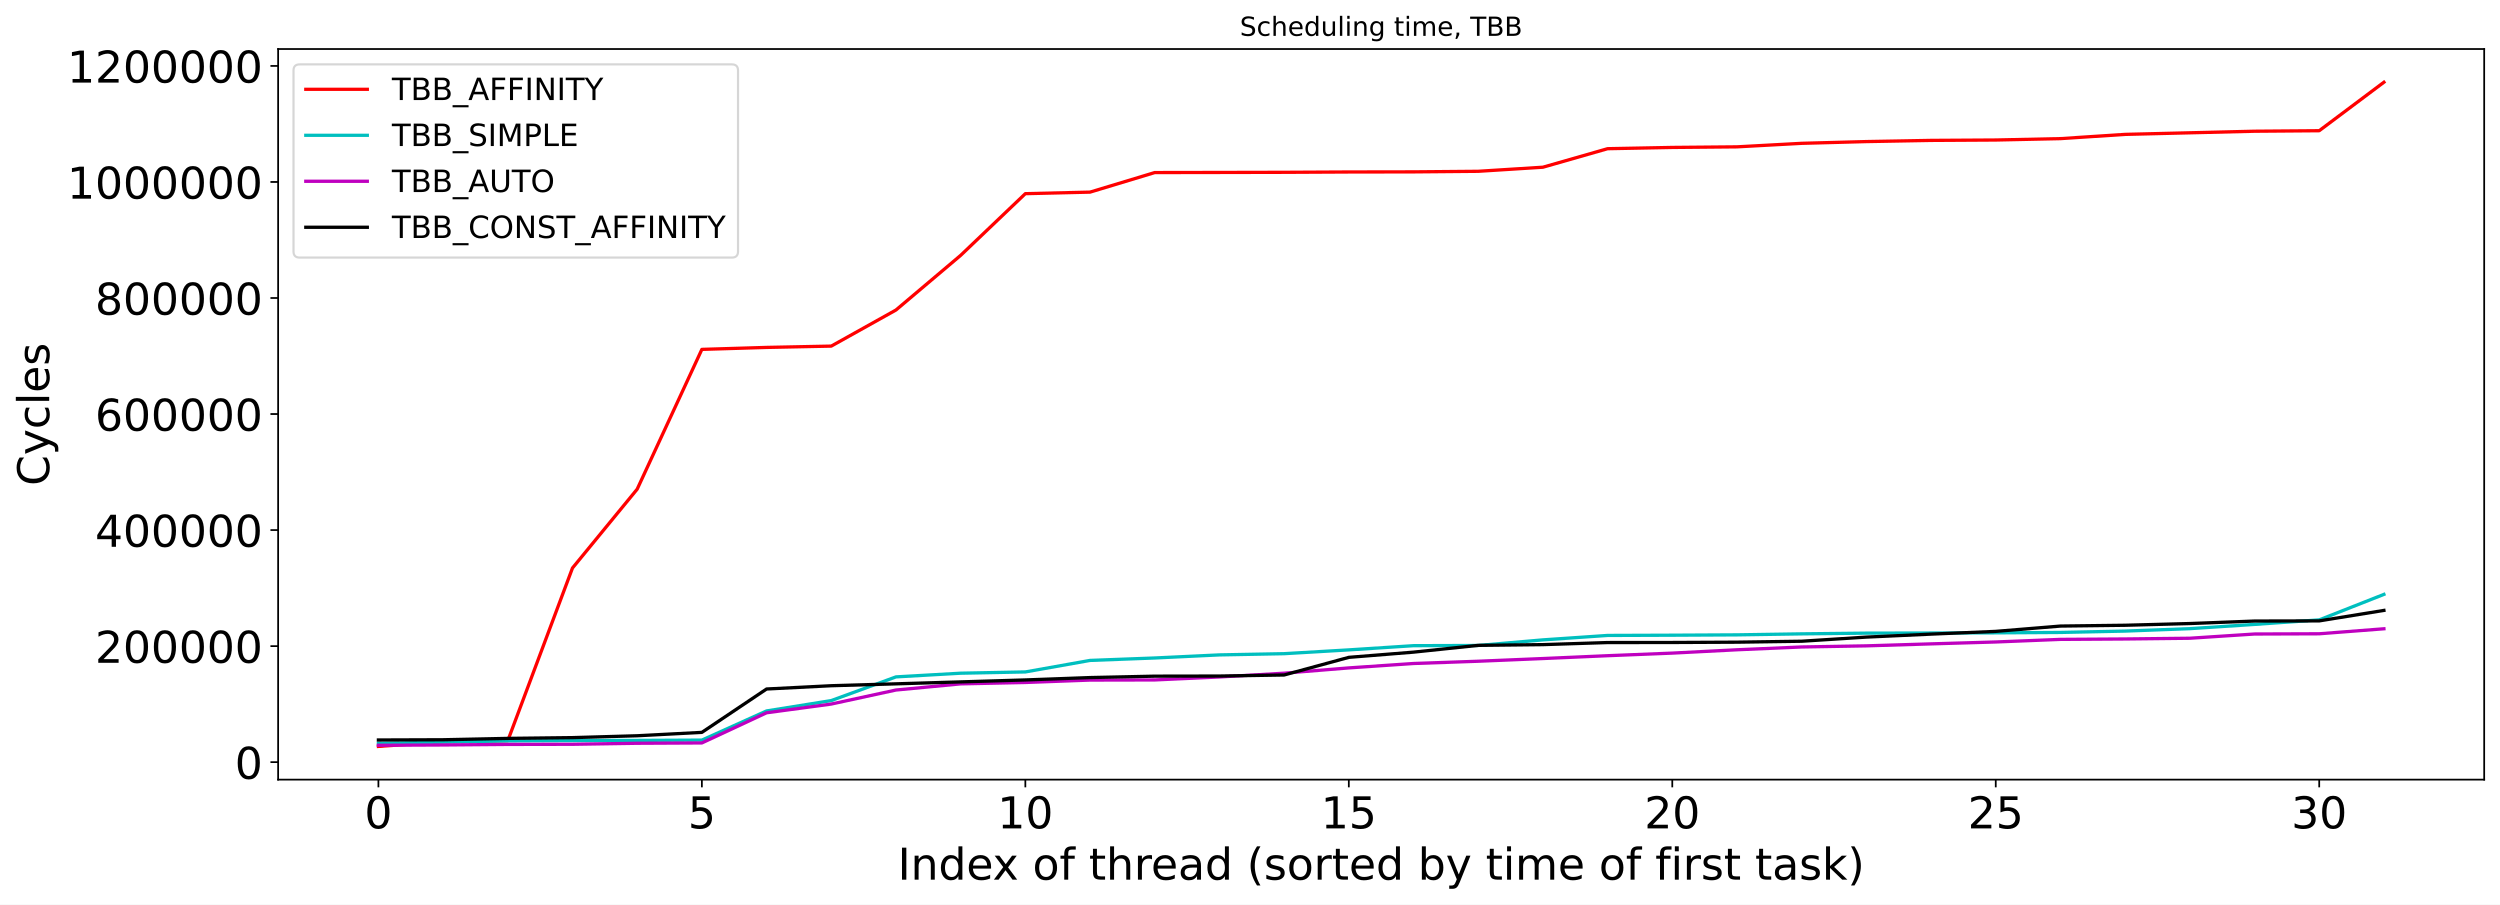
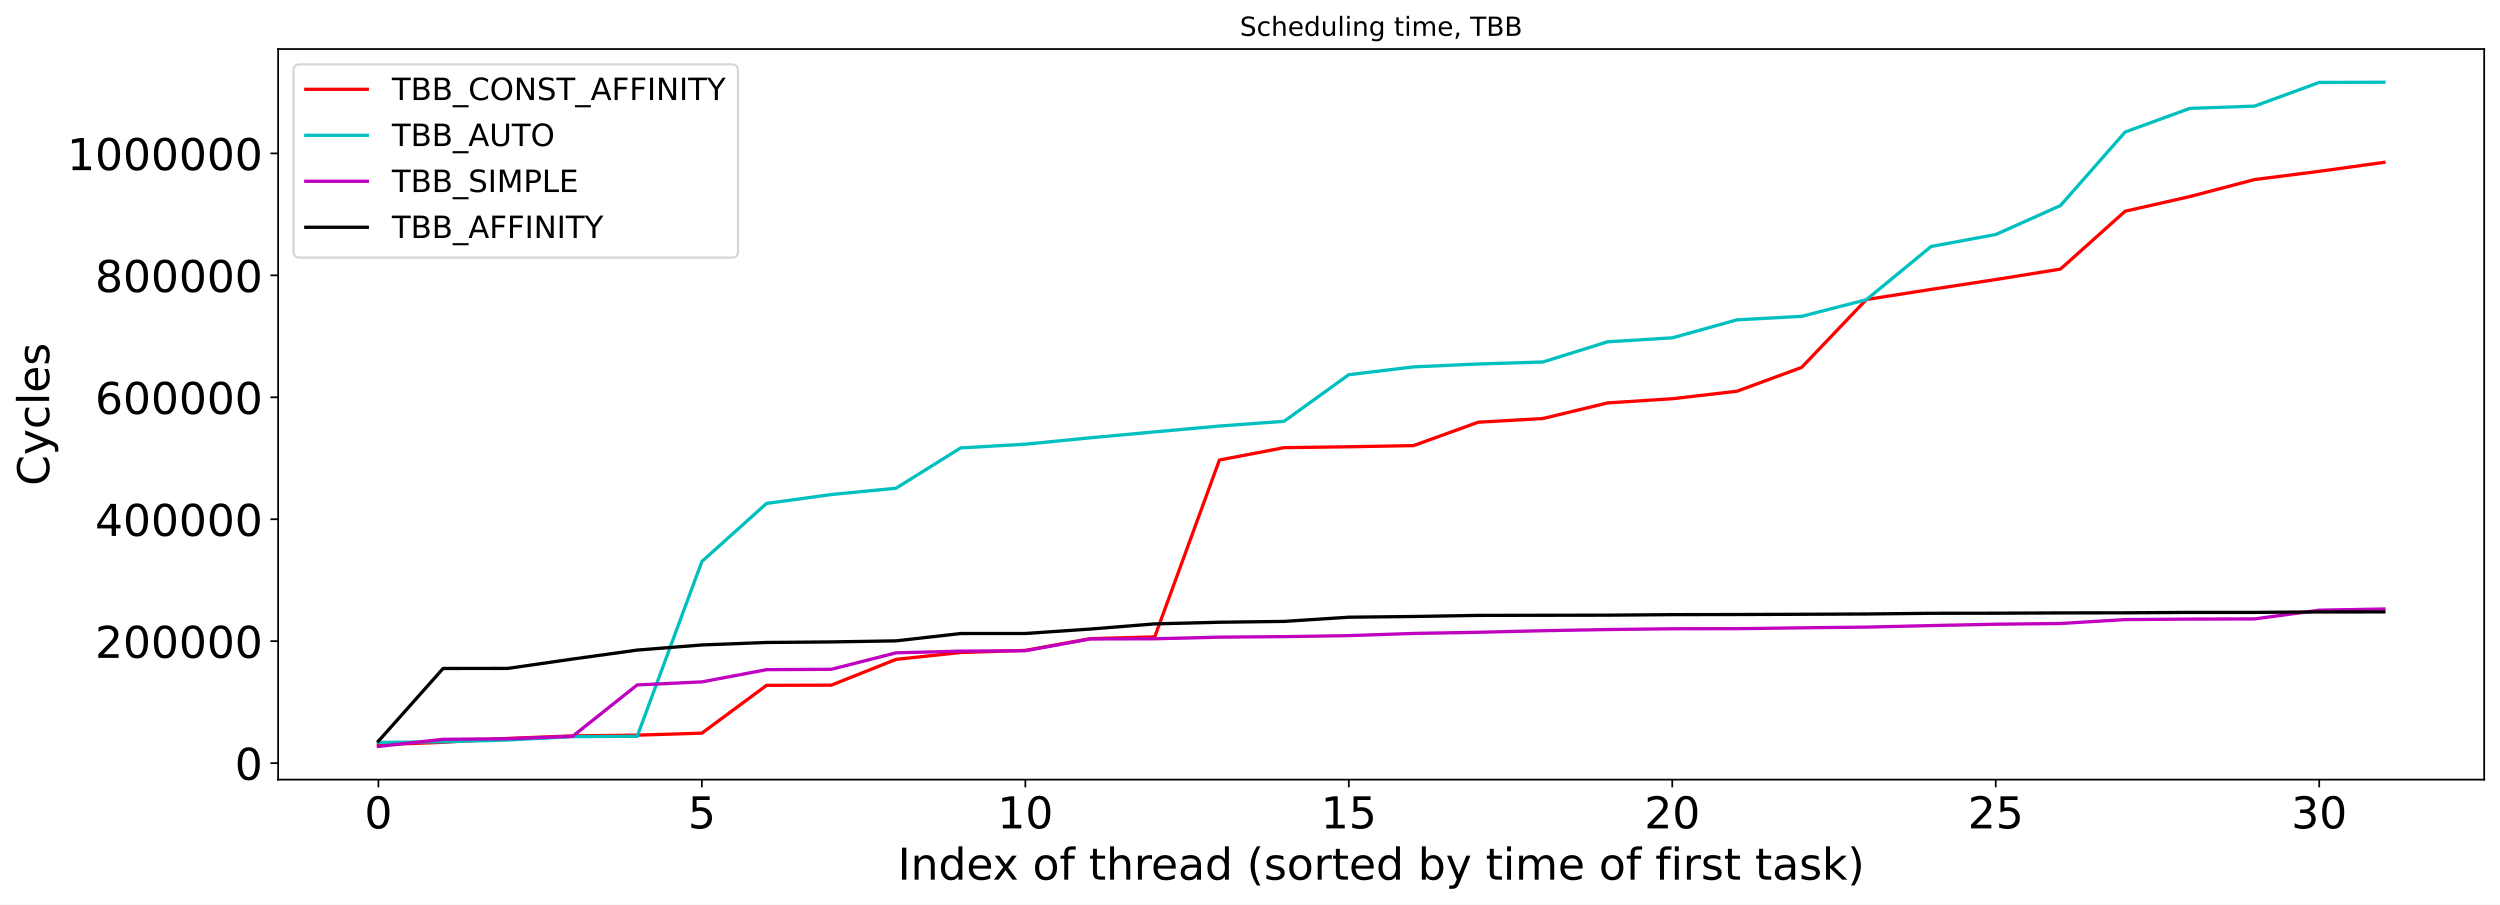
<svg xmlns="http://www.w3.org/2000/svg" xmlns:xlink="http://www.w3.org/1999/xlink" width="1138.231pt" height="411.871pt" viewBox="0 0 1138.231 411.871" version="1.1">
  <defs>
    <style type="text/css">*{stroke-linejoin: round; stroke-linecap: butt}</style>
  </defs>
  <g id="figure_1">
    <g id="patch_1">
      <path d="M 0 411.871  L 1138.231 411.871  L 1138.231 0  L 0 0  z " style="fill: #ffffff" />
    </g>
    <g id="axes_1">
      <g id="patch_2">
        <path d="M 126.631 354.958  L 1131.031 354.958  L 1131.031 22.318  L 126.631 22.318  z " style="fill: #ffffff" />
      </g>
      <g id="matplotlib.axis_1">
        <g id="xtick_1">
          <g id="line2d_1">
            <defs>
-               <path id="mb2afb1cf82" d="M 0 0  L 0 3.5  " style="stroke: #000000; stroke-width: 0.8" />
-             </defs>
-             <g>
-               <use xlink:href="#mb2afb1cf82" x="172.286" y="354.958" style="stroke: #000000; stroke-width: 0.8" />
+               <path id="mde03bfeca6" d="M 0 0  L 0 3.5  " style="stroke: #000000; stroke-width: 0.8" />
+             </defs>
+             <g>
+               <use xlink:href="#mde03bfeca6" x="172.286" y="354.958" style="stroke: #000000; stroke-width: 0.8" />
            </g>
          </g>
          <g id="text_1">
            <g transform="translate(165.9233 377.155) scale(0.2 -0.2)">
              <defs>
                <path id="DejaVuSans-30" d="M 2034 4250  Q 1547 4250 1301 3770  Q 1056 3291 1056 2328  Q 1056 1369 1301 889  Q 1547 409 2034 409  Q 2525 409 2770 889  Q 3016 1369 3016 2328  Q 3016 3291 2770 3770  Q 2525 4250 2034 4250  z M 2034 4750  Q 2819 4750 3233 4129  Q 3647 3509 3647 2328  Q 3647 1150 3233 529  Q 2819 -91 2034 -91  Q 1250 -91 836 529  Q 422 1150 422 2328  Q 422 3509 836 4129  Q 1250 4750 2034 4750  z " transform="scale(0.015625)" />
              </defs>
              <use xlink:href="#DejaVuSans-30" />
            </g>
          </g>
        </g>
        <g id="xtick_2">
          <g id="line2d_2">
            <g>
-               <use xlink:href="#mb2afb1cf82" x="319.559" y="354.958" style="stroke: #000000; stroke-width: 0.8" />
+               <use xlink:href="#mde03bfeca6" x="319.559" y="354.958" style="stroke: #000000; stroke-width: 0.8" />
            </g>
          </g>
          <g id="text_2">
            <g transform="translate(313.196 377.155) scale(0.2 -0.2)">
              <defs>
                <path id="DejaVuSans-35" d="M 691 4666  L 3169 4666  L 3169 4134  L 1269 4134  L 1269 2991  Q 1406 3038 1543 3061  Q 1681 3084 1819 3084  Q 2600 3084 3056 2656  Q 3513 2228 3513 1497  Q 3513 744 3044 326  Q 2575 -91 1722 -91  Q 1428 -91 1123 -41  Q 819 9 494 109  L 494 744  Q 775 591 1075 516  Q 1375 441 1709 441  Q 2250 441 2565 725  Q 2881 1009 2881 1497  Q 2881 1984 2565 2268  Q 2250 2553 1709 2553  Q 1456 2553 1204 2497  Q 953 2441 691 2322  L 691 4666  z " transform="scale(0.015625)" />
              </defs>
              <use xlink:href="#DejaVuSans-35" />
            </g>
          </g>
        </g>
        <g id="xtick_3">
          <g id="line2d_3">
            <g>
-               <use xlink:href="#mb2afb1cf82" x="466.831" y="354.958" style="stroke: #000000; stroke-width: 0.8" />
+               <use xlink:href="#mde03bfeca6" x="466.831" y="354.958" style="stroke: #000000; stroke-width: 0.8" />
            </g>
          </g>
          <g id="text_3">
            <g transform="translate(454.1062 377.155) scale(0.2 -0.2)">
              <defs>
                <path id="DejaVuSans-31" d="M 794 531  L 1825 531  L 1825 4091  L 703 3866  L 703 4441  L 1819 4666  L 2450 4666  L 2450 531  L 3481 531  L 3481 0  L 794 0  L 794 531  z " transform="scale(0.015625)" />
              </defs>
              <use xlink:href="#DejaVuSans-31" />
              <use xlink:href="#DejaVuSans-30" x="63.623" />
            </g>
          </g>
        </g>
        <g id="xtick_4">
          <g id="line2d_4">
            <g>
-               <use xlink:href="#mb2afb1cf82" x="614.104" y="354.958" style="stroke: #000000; stroke-width: 0.8" />
+               <use xlink:href="#mde03bfeca6" x="614.104" y="354.958" style="stroke: #000000; stroke-width: 0.8" />
            </g>
          </g>
          <g id="text_4">
            <g transform="translate(601.379 377.155) scale(0.2 -0.2)">
              <use xlink:href="#DejaVuSans-31" />
              <use xlink:href="#DejaVuSans-35" x="63.623" />
            </g>
          </g>
        </g>
        <g id="xtick_5">
          <g id="line2d_5">
            <g>
-               <use xlink:href="#mb2afb1cf82" x="761.377" y="354.958" style="stroke: #000000; stroke-width: 0.8" />
+               <use xlink:href="#mde03bfeca6" x="761.377" y="354.958" style="stroke: #000000; stroke-width: 0.8" />
            </g>
          </g>
          <g id="text_5">
            <g transform="translate(748.6517 377.155) scale(0.2 -0.2)">
              <defs>
                <path id="DejaVuSans-32" d="M 1228 531  L 3431 531  L 3431 0  L 469 0  L 469 531  Q 828 903 1448 1529  Q 2069 2156 2228 2338  Q 2531 2678 2651 2914  Q 2772 3150 2772 3378  Q 2772 3750 2511 3984  Q 2250 4219 1831 4219  Q 1534 4219 1204 4116  Q 875 4013 500 3803  L 500 4441  Q 881 4594 1212 4672  Q 1544 4750 1819 4750  Q 2544 4750 2975 4387  Q 3406 4025 3406 3419  Q 3406 3131 3298 2873  Q 3191 2616 2906 2266  Q 2828 2175 2409 1742  Q 1991 1309 1228 531  z " transform="scale(0.015625)" />
              </defs>
              <use xlink:href="#DejaVuSans-32" />
              <use xlink:href="#DejaVuSans-30" x="63.623" />
            </g>
          </g>
        </g>
        <g id="xtick_6">
          <g id="line2d_6">
            <g>
-               <use xlink:href="#mb2afb1cf82" x="908.649" y="354.958" style="stroke: #000000; stroke-width: 0.8" />
+               <use xlink:href="#mde03bfeca6" x="908.649" y="354.958" style="stroke: #000000; stroke-width: 0.8" />
            </g>
          </g>
          <g id="text_6">
            <g transform="translate(895.9244 377.155) scale(0.2 -0.2)">
              <use xlink:href="#DejaVuSans-32" />
              <use xlink:href="#DejaVuSans-35" x="63.623" />
            </g>
          </g>
        </g>
        <g id="xtick_7">
          <g id="line2d_7">
            <g>
-               <use xlink:href="#mb2afb1cf82" x="1055.922" y="354.958" style="stroke: #000000; stroke-width: 0.8" />
+               <use xlink:href="#mde03bfeca6" x="1055.922" y="354.958" style="stroke: #000000; stroke-width: 0.8" />
            </g>
          </g>
          <g id="text_7">
            <g transform="translate(1043.197 377.155) scale(0.2 -0.2)">
              <defs>
                <path id="DejaVuSans-33" d="M 2597 2516  Q 3050 2419 3304 2112  Q 3559 1806 3559 1356  Q 3559 666 3084 287  Q 2609 -91 1734 -91  Q 1441 -91 1130 -33  Q 819 25 488 141  L 488 750  Q 750 597 1062 519  Q 1375 441 1716 441  Q 2309 441 2620 675  Q 2931 909 2931 1356  Q 2931 1769 2642 2001  Q 2353 2234 1838 2234  L 1294 2234  L 1294 2753  L 1863 2753  Q 2328 2753 2575 2939  Q 2822 3125 2822 3475  Q 2822 3834 2567 4026  Q 2313 4219 1838 4219  Q 1578 4219 1281 4162  Q 984 4106 628 3988  L 628 4550  Q 988 4650 1302 4700  Q 1616 4750 1894 4750  Q 2613 4750 3031 4423  Q 3450 4097 3450 3541  Q 3450 3153 3228 2886  Q 3006 2619 2597 2516  z " transform="scale(0.015625)" />
              </defs>
              <use xlink:href="#DejaVuSans-33" />
              <use xlink:href="#DejaVuSans-30" x="63.623" />
            </g>
          </g>
        </g>
        <g id="text_8">
          <g transform="translate(408.7109 400.5113) scale(0.2 -0.2)">
            <defs>
              <path id="DejaVuSans-49" d="M 628 4666  L 1259 4666  L 1259 0  L 628 0  L 628 4666  z " transform="scale(0.015625)" />
              <path id="DejaVuSans-6e" d="M 3513 2113  L 3513 0  L 2938 0  L 2938 2094  Q 2938 2591 2744 2837  Q 2550 3084 2163 3084  Q 1697 3084 1428 2787  Q 1159 2491 1159 1978  L 1159 0  L 581 0  L 581 3500  L 1159 3500  L 1159 2956  Q 1366 3272 1645 3428  Q 1925 3584 2291 3584  Q 2894 3584 3203 3211  Q 3513 2838 3513 2113  z " transform="scale(0.015625)" />
              <path id="DejaVuSans-64" d="M 2906 2969  L 2906 4863  L 3481 4863  L 3481 0  L 2906 0  L 2906 525  Q 2725 213 2448 61  Q 2172 -91 1784 -91  Q 1150 -91 751 415  Q 353 922 353 1747  Q 353 2572 751 3078  Q 1150 3584 1784 3584  Q 2172 3584 2448 3432  Q 2725 3281 2906 2969  z M 947 1747  Q 947 1113 1208 752  Q 1469 391 1925 391  Q 2381 391 2643 752  Q 2906 1113 2906 1747  Q 2906 2381 2643 2742  Q 2381 3103 1925 3103  Q 1469 3103 1208 2742  Q 947 2381 947 1747  z " transform="scale(0.015625)" />
              <path id="DejaVuSans-65" d="M 3597 1894  L 3597 1613  L 953 1613  Q 991 1019 1311 708  Q 1631 397 2203 397  Q 2534 397 2845 478  Q 3156 559 3463 722  L 3463 178  Q 3153 47 2828 -22  Q 2503 -91 2169 -91  Q 1331 -91 842 396  Q 353 884 353 1716  Q 353 2575 817 3079  Q 1281 3584 2069 3584  Q 2775 3584 3186 3129  Q 3597 2675 3597 1894  z M 3022 2063  Q 3016 2534 2758 2815  Q 2500 3097 2075 3097  Q 1594 3097 1305 2825  Q 1016 2553 972 2059  L 3022 2063  z " transform="scale(0.015625)" />
              <path id="DejaVuSans-78" d="M 3513 3500  L 2247 1797  L 3578 0  L 2900 0  L 1881 1375  L 863 0  L 184 0  L 1544 1831  L 300 3500  L 978 3500  L 1906 2253  L 2834 3500  L 3513 3500  z " transform="scale(0.015625)" />
              <path id="DejaVuSans-20" transform="scale(0.015625)" />
              <path id="DejaVuSans-6f" d="M 1959 3097  Q 1497 3097 1228 2736  Q 959 2375 959 1747  Q 959 1119 1226 758  Q 1494 397 1959 397  Q 2419 397 2687 759  Q 2956 1122 2956 1747  Q 2956 2369 2687 2733  Q 2419 3097 1959 3097  z M 1959 3584  Q 2709 3584 3137 3096  Q 3566 2609 3566 1747  Q 3566 888 3137 398  Q 2709 -91 1959 -91  Q 1206 -91 779 398  Q 353 888 353 1747  Q 353 2609 779 3096  Q 1206 3584 1959 3584  z " transform="scale(0.015625)" />
              <path id="DejaVuSans-66" d="M 2375 4863  L 2375 4384  L 1825 4384  Q 1516 4384 1395 4259  Q 1275 4134 1275 3809  L 1275 3500  L 2222 3500  L 2222 3053  L 1275 3053  L 1275 0  L 697 0  L 697 3053  L 147 3053  L 147 3500  L 697 3500  L 697 3744  Q 697 4328 969 4595  Q 1241 4863 1831 4863  L 2375 4863  z " transform="scale(0.015625)" />
              <path id="DejaVuSans-74" d="M 1172 4494  L 1172 3500  L 2356 3500  L 2356 3053  L 1172 3053  L 1172 1153  Q 1172 725 1289 603  Q 1406 481 1766 481  L 2356 481  L 2356 0  L 1766 0  Q 1100 0 847 248  Q 594 497 594 1153  L 594 3053  L 172 3053  L 172 3500  L 594 3500  L 594 4494  L 1172 4494  z " transform="scale(0.015625)" />
              <path id="DejaVuSans-68" d="M 3513 2113  L 3513 0  L 2938 0  L 2938 2094  Q 2938 2591 2744 2837  Q 2550 3084 2163 3084  Q 1697 3084 1428 2787  Q 1159 2491 1159 1978  L 1159 0  L 581 0  L 581 4863  L 1159 4863  L 1159 2956  Q 1366 3272 1645 3428  Q 1925 3584 2291 3584  Q 2894 3584 3203 3211  Q 3513 2838 3513 2113  z " transform="scale(0.015625)" />
              <path id="DejaVuSans-72" d="M 2631 2963  Q 2534 3019 2420 3045  Q 2306 3072 2169 3072  Q 1681 3072 1420 2755  Q 1159 2438 1159 1844  L 1159 0  L 581 0  L 581 3500  L 1159 3500  L 1159 2956  Q 1341 3275 1631 3429  Q 1922 3584 2338 3584  Q 2397 3584 2469 3576  Q 2541 3569 2628 3553  L 2631 2963  z " transform="scale(0.015625)" />
              <path id="DejaVuSans-61" d="M 2194 1759  Q 1497 1759 1228 1600  Q 959 1441 959 1056  Q 959 750 1161 570  Q 1363 391 1709 391  Q 2188 391 2477 730  Q 2766 1069 2766 1631  L 2766 1759  L 2194 1759  z M 3341 1997  L 3341 0  L 2766 0  L 2766 531  Q 2569 213 2275 61  Q 1981 -91 1556 -91  Q 1019 -91 701 211  Q 384 513 384 1019  Q 384 1609 779 1909  Q 1175 2209 1959 2209  L 2766 2209  L 2766 2266  Q 2766 2663 2505 2880  Q 2244 3097 1772 3097  Q 1472 3097 1187 3025  Q 903 2953 641 2809  L 641 3341  Q 956 3463 1253 3523  Q 1550 3584 1831 3584  Q 2591 3584 2966 3190  Q 3341 2797 3341 1997  z " transform="scale(0.015625)" />
              <path id="DejaVuSans-28" d="M 1984 4856  Q 1566 4138 1362 3434  Q 1159 2731 1159 2009  Q 1159 1288 1364 580  Q 1569 -128 1984 -844  L 1484 -844  Q 1016 -109 783 600  Q 550 1309 550 2009  Q 550 2706 781 3412  Q 1013 4119 1484 4856  L 1984 4856  z " transform="scale(0.015625)" />
              <path id="DejaVuSans-73" d="M 2834 3397  L 2834 2853  Q 2591 2978 2328 3040  Q 2066 3103 1784 3103  Q 1356 3103 1142 2972  Q 928 2841 928 2578  Q 928 2378 1081 2264  Q 1234 2150 1697 2047  L 1894 2003  Q 2506 1872 2764 1633  Q 3022 1394 3022 966  Q 3022 478 2636 193  Q 2250 -91 1575 -91  Q 1294 -91 989 -36  Q 684 19 347 128  L 347 722  Q 666 556 975 473  Q 1284 391 1588 391  Q 1994 391 2212 530  Q 2431 669 2431 922  Q 2431 1156 2273 1281  Q 2116 1406 1581 1522  L 1381 1569  Q 847 1681 609 1914  Q 372 2147 372 2553  Q 372 3047 722 3315  Q 1072 3584 1716 3584  Q 2034 3584 2315 3537  Q 2597 3491 2834 3397  z " transform="scale(0.015625)" />
              <path id="DejaVuSans-62" d="M 3116 1747  Q 3116 2381 2855 2742  Q 2594 3103 2138 3103  Q 1681 3103 1420 2742  Q 1159 2381 1159 1747  Q 1159 1113 1420 752  Q 1681 391 2138 391  Q 2594 391 2855 752  Q 3116 1113 3116 1747  z M 1159 2969  Q 1341 3281 1617 3432  Q 1894 3584 2278 3584  Q 2916 3584 3314 3078  Q 3713 2572 3713 1747  Q 3713 922 3314 415  Q 2916 -91 2278 -91  Q 1894 -91 1617 61  Q 1341 213 1159 525  L 1159 0  L 581 0  L 581 4863  L 1159 4863  L 1159 2969  z " transform="scale(0.015625)" />
              <path id="DejaVuSans-79" d="M 2059 -325  Q 1816 -950 1584 -1140  Q 1353 -1331 966 -1331  L 506 -1331  L 506 -850  L 844 -850  Q 1081 -850 1212 -737  Q 1344 -625 1503 -206  L 1606 56  L 191 3500  L 800 3500  L 1894 763  L 2988 3500  L 3597 3500  L 2059 -325  z " transform="scale(0.015625)" />
              <path id="DejaVuSans-69" d="M 603 3500  L 1178 3500  L 1178 0  L 603 0  L 603 3500  z M 603 4863  L 1178 4863  L 1178 4134  L 603 4134  L 603 4863  z " transform="scale(0.015625)" />
              <path id="DejaVuSans-6d" d="M 3328 2828  Q 3544 3216 3844 3400  Q 4144 3584 4550 3584  Q 5097 3584 5394 3201  Q 5691 2819 5691 2113  L 5691 0  L 5113 0  L 5113 2094  Q 5113 2597 4934 2840  Q 4756 3084 4391 3084  Q 3944 3084 3684 2787  Q 3425 2491 3425 1978  L 3425 0  L 2847 0  L 2847 2094  Q 2847 2600 2669 2842  Q 2491 3084 2119 3084  Q 1678 3084 1418 2786  Q 1159 2488 1159 1978  L 1159 0  L 581 0  L 581 3500  L 1159 3500  L 1159 2956  Q 1356 3278 1631 3431  Q 1906 3584 2284 3584  Q 2666 3584 2933 3390  Q 3200 3197 3328 2828  z " transform="scale(0.015625)" />
              <path id="DejaVuSans-6b" d="M 581 4863  L 1159 4863  L 1159 1991  L 2875 3500  L 3609 3500  L 1753 1863  L 3688 0  L 2938 0  L 1159 1709  L 1159 0  L 581 0  L 581 4863  z " transform="scale(0.015625)" />
              <path id="DejaVuSans-29" d="M 513 4856  L 1013 4856  Q 1481 4119 1714 3412  Q 1947 2706 1947 2009  Q 1947 1309 1714 600  Q 1481 -109 1013 -844  L 513 -844  Q 928 -128 1133 580  Q 1338 1288 1338 2009  Q 1338 2731 1133 3434  Q 928 4138 513 4856  z " transform="scale(0.015625)" />
            </defs>
            <use xlink:href="#DejaVuSans-49" />
            <use xlink:href="#DejaVuSans-6e" x="29.492" />
            <use xlink:href="#DejaVuSans-64" x="92.871" />
            <use xlink:href="#DejaVuSans-65" x="156.348" />
            <use xlink:href="#DejaVuSans-78" x="216.121" />
            <use xlink:href="#DejaVuSans-20" x="275.301" />
            <use xlink:href="#DejaVuSans-6f" x="307.088" />
            <use xlink:href="#DejaVuSans-66" x="368.27" />
            <use xlink:href="#DejaVuSans-20" x="403.475" />
            <use xlink:href="#DejaVuSans-74" x="435.262" />
            <use xlink:href="#DejaVuSans-68" x="474.471" />
            <use xlink:href="#DejaVuSans-72" x="537.85" />
            <use xlink:href="#DejaVuSans-65" x="576.713" />
            <use xlink:href="#DejaVuSans-61" x="638.236" />
            <use xlink:href="#DejaVuSans-64" x="699.516" />
            <use xlink:href="#DejaVuSans-20" x="762.992" />
            <use xlink:href="#DejaVuSans-28" x="794.779" />
            <use xlink:href="#DejaVuSans-73" x="833.793" />
            <use xlink:href="#DejaVuSans-6f" x="885.893" />
            <use xlink:href="#DejaVuSans-72" x="947.074" />
            <use xlink:href="#DejaVuSans-74" x="988.188" />
            <use xlink:href="#DejaVuSans-65" x="1027.396" />
            <use xlink:href="#DejaVuSans-64" x="1088.92" />
            <use xlink:href="#DejaVuSans-20" x="1152.396" />
            <use xlink:href="#DejaVuSans-62" x="1184.184" />
            <use xlink:href="#DejaVuSans-79" x="1247.66" />
            <use xlink:href="#DejaVuSans-20" x="1306.84" />
            <use xlink:href="#DejaVuSans-74" x="1338.627" />
            <use xlink:href="#DejaVuSans-69" x="1377.836" />
            <use xlink:href="#DejaVuSans-6d" x="1405.619" />
            <use xlink:href="#DejaVuSans-65" x="1503.031" />
            <use xlink:href="#DejaVuSans-20" x="1564.555" />
            <use xlink:href="#DejaVuSans-6f" x="1596.342" />
            <use xlink:href="#DejaVuSans-66" x="1657.523" />
            <use xlink:href="#DejaVuSans-20" x="1692.729" />
            <use xlink:href="#DejaVuSans-66" x="1724.516" />
            <use xlink:href="#DejaVuSans-69" x="1759.721" />
            <use xlink:href="#DejaVuSans-72" x="1787.504" />
            <use xlink:href="#DejaVuSans-73" x="1828.617" />
            <use xlink:href="#DejaVuSans-74" x="1880.717" />
            <use xlink:href="#DejaVuSans-20" x="1919.926" />
            <use xlink:href="#DejaVuSans-74" x="1951.713" />
            <use xlink:href="#DejaVuSans-61" x="1990.922" />
            <use xlink:href="#DejaVuSans-73" x="2052.201" />
            <use xlink:href="#DejaVuSans-6b" x="2104.301" />
            <use xlink:href="#DejaVuSans-29" x="2162.211" />
          </g>
        </g>
      </g>
      <g id="matplotlib.axis_2">
        <g id="ytick_1">
          <g id="line2d_8">
            <defs>
-               <path id="m0c6b2aa815" d="M 0 0  L -3.5 0  " style="stroke: #000000; stroke-width: 0.8" />
-             </defs>
-             <g>
-               <use xlink:href="#m0c6b2aa815" x="126.631" y="347.002" style="stroke: #000000; stroke-width: 0.8" />
+               <path id="mfb8e803ef8" d="M 0 0  L -3.5 0  " style="stroke: #000000; stroke-width: 0.8" />
+             </defs>
+             <g>
+               <use xlink:href="#mfb8e803ef8" x="126.631" y="347.439" style="stroke: #000000; stroke-width: 0.8" />
            </g>
          </g>
          <g id="text_9">
-             <g transform="translate(106.9062 354.6009) scale(0.2 -0.2)">
+             <g transform="translate(106.9062 355.0376) scale(0.2 -0.2)">
              <use xlink:href="#DejaVuSans-30" />
            </g>
          </g>
        </g>
        <g id="ytick_2">
          <g id="line2d_9">
            <g>
-               <use xlink:href="#m0c6b2aa815" x="126.631" y="294.172" style="stroke: #000000; stroke-width: 0.8" />
+               <use xlink:href="#mfb8e803ef8" x="126.631" y="291.921" style="stroke: #000000; stroke-width: 0.8" />
            </g>
          </g>
          <g id="text_10">
-             <g transform="translate(43.28125 301.7705) scale(0.2 -0.2)">
+             <g transform="translate(43.28125 299.5193) scale(0.2 -0.2)">
              <use xlink:href="#DejaVuSans-32" />
              <use xlink:href="#DejaVuSans-30" x="63.623" />
              <use xlink:href="#DejaVuSans-30" x="127.246" />
              <use xlink:href="#DejaVuSans-30" x="190.869" />
              <use xlink:href="#DejaVuSans-30" x="254.492" />
              <use xlink:href="#DejaVuSans-30" x="318.115" />
            </g>
          </g>
        </g>
        <g id="ytick_3">
          <g id="line2d_10">
            <g>
-               <use xlink:href="#m0c6b2aa815" x="126.631" y="241.342" style="stroke: #000000; stroke-width: 0.8" />
+               <use xlink:href="#mfb8e803ef8" x="126.631" y="236.403" style="stroke: #000000; stroke-width: 0.8" />
            </g>
          </g>
          <g id="text_11">
-             <g transform="translate(43.28125 248.9401) scale(0.2 -0.2)">
+             <g transform="translate(43.28125 244.0011) scale(0.2 -0.2)">
              <defs>
                <path id="DejaVuSans-34" d="M 2419 4116  L 825 1625  L 2419 1625  L 2419 4116  z M 2253 4666  L 3047 4666  L 3047 1625  L 3713 1625  L 3713 1100  L 3047 1100  L 3047 0  L 2419 0  L 2419 1100  L 313 1100  L 313 1709  L 2253 4666  z " transform="scale(0.015625)" />
              </defs>
              <use xlink:href="#DejaVuSans-34" />
              <use xlink:href="#DejaVuSans-30" x="63.623" />
              <use xlink:href="#DejaVuSans-30" x="127.246" />
              <use xlink:href="#DejaVuSans-30" x="190.869" />
              <use xlink:href="#DejaVuSans-30" x="254.492" />
              <use xlink:href="#DejaVuSans-30" x="318.115" />
            </g>
          </g>
        </g>
        <g id="ytick_4">
          <g id="line2d_11">
            <g>
-               <use xlink:href="#m0c6b2aa815" x="126.631" y="188.511" style="stroke: #000000; stroke-width: 0.8" />
+               <use xlink:href="#mfb8e803ef8" x="126.631" y="180.884" style="stroke: #000000; stroke-width: 0.8" />
            </g>
          </g>
          <g id="text_12">
-             <g transform="translate(43.28125 196.1098) scale(0.2 -0.2)">
+             <g transform="translate(43.28125 188.4829) scale(0.2 -0.2)">
              <defs>
                <path id="DejaVuSans-36" d="M 2113 2584  Q 1688 2584 1439 2293  Q 1191 2003 1191 1497  Q 1191 994 1439 701  Q 1688 409 2113 409  Q 2538 409 2786 701  Q 3034 994 3034 1497  Q 3034 2003 2786 2293  Q 2538 2584 2113 2584  z M 3366 4563  L 3366 3988  Q 3128 4100 2886 4159  Q 2644 4219 2406 4219  Q 1781 4219 1451 3797  Q 1122 3375 1075 2522  Q 1259 2794 1537 2939  Q 1816 3084 2150 3084  Q 2853 3084 3261 2657  Q 3669 2231 3669 1497  Q 3669 778 3244 343  Q 2819 -91 2113 -91  Q 1303 -91 875 529  Q 447 1150 447 2328  Q 447 3434 972 4092  Q 1497 4750 2381 4750  Q 2619 4750 2861 4703  Q 3103 4656 3366 4563  z " transform="scale(0.015625)" />
              </defs>
              <use xlink:href="#DejaVuSans-36" />
              <use xlink:href="#DejaVuSans-30" x="63.623" />
              <use xlink:href="#DejaVuSans-30" x="127.246" />
              <use xlink:href="#DejaVuSans-30" x="190.869" />
              <use xlink:href="#DejaVuSans-30" x="254.492" />
              <use xlink:href="#DejaVuSans-30" x="318.115" />
            </g>
          </g>
        </g>
        <g id="ytick_5">
          <g id="line2d_12">
            <g>
-               <use xlink:href="#m0c6b2aa815" x="126.631" y="135.681" style="stroke: #000000; stroke-width: 0.8" />
+               <use xlink:href="#mfb8e803ef8" x="126.631" y="125.366" style="stroke: #000000; stroke-width: 0.8" />
            </g>
          </g>
          <g id="text_13">
-             <g transform="translate(43.28125 143.2794) scale(0.2 -0.2)">
+             <g transform="translate(43.28125 132.9647) scale(0.2 -0.2)">
              <defs>
                <path id="DejaVuSans-38" d="M 2034 2216  Q 1584 2216 1326 1975  Q 1069 1734 1069 1313  Q 1069 891 1326 650  Q 1584 409 2034 409  Q 2484 409 2743 651  Q 3003 894 3003 1313  Q 3003 1734 2745 1975  Q 2488 2216 2034 2216  z M 1403 2484  Q 997 2584 770 2862  Q 544 3141 544 3541  Q 544 4100 942 4425  Q 1341 4750 2034 4750  Q 2731 4750 3128 4425  Q 3525 4100 3525 3541  Q 3525 3141 3298 2862  Q 3072 2584 2669 2484  Q 3125 2378 3379 2068  Q 3634 1759 3634 1313  Q 3634 634 3220 271  Q 2806 -91 2034 -91  Q 1263 -91 848 271  Q 434 634 434 1313  Q 434 1759 690 2068  Q 947 2378 1403 2484  z M 1172 3481  Q 1172 3119 1398 2916  Q 1625 2713 2034 2713  Q 2441 2713 2670 2916  Q 2900 3119 2900 3481  Q 2900 3844 2670 4047  Q 2441 4250 2034 4250  Q 1625 4250 1398 4047  Q 1172 3844 1172 3481  z " transform="scale(0.015625)" />
              </defs>
              <use xlink:href="#DejaVuSans-38" />
              <use xlink:href="#DejaVuSans-30" x="63.623" />
              <use xlink:href="#DejaVuSans-30" x="127.246" />
              <use xlink:href="#DejaVuSans-30" x="190.869" />
              <use xlink:href="#DejaVuSans-30" x="254.492" />
              <use xlink:href="#DejaVuSans-30" x="318.115" />
            </g>
          </g>
        </g>
        <g id="ytick_6">
          <g id="line2d_13">
            <g>
-               <use xlink:href="#m0c6b2aa815" x="126.631" y="82.851" style="stroke: #000000; stroke-width: 0.8" />
+               <use xlink:href="#mfb8e803ef8" x="126.631" y="69.848" style="stroke: #000000; stroke-width: 0.8" />
            </g>
          </g>
          <g id="text_14">
-             <g transform="translate(30.55625 90.44902) scale(0.2 -0.2)">
+             <g transform="translate(30.55625 77.44644) scale(0.2 -0.2)">
              <use xlink:href="#DejaVuSans-31" />
              <use xlink:href="#DejaVuSans-30" x="63.623" />
              <use xlink:href="#DejaVuSans-30" x="127.246" />
              <use xlink:href="#DejaVuSans-30" x="190.869" />
              <use xlink:href="#DejaVuSans-30" x="254.492" />
              <use xlink:href="#DejaVuSans-30" x="318.115" />
              <use xlink:href="#DejaVuSans-30" x="381.738" />
            </g>
          </g>
        </g>
-         <g id="ytick_7">
-           <g id="line2d_14">
-             <g>
-               <use xlink:href="#m0c6b2aa815" x="126.631" y="30.02" style="stroke: #000000; stroke-width: 0.8" />
-             </g>
-           </g>
-           <g id="text_15">
-             <g transform="translate(30.55625 37.61865) scale(0.2 -0.2)">
-               <use xlink:href="#DejaVuSans-31" />
-               <use xlink:href="#DejaVuSans-32" x="63.623" />
-               <use xlink:href="#DejaVuSans-30" x="127.246" />
-               <use xlink:href="#DejaVuSans-30" x="190.869" />
-               <use xlink:href="#DejaVuSans-30" x="254.492" />
-               <use xlink:href="#DejaVuSans-30" x="318.115" />
-               <use xlink:href="#DejaVuSans-30" x="381.738" />
-             </g>
-           </g>
-         </g>
-         <g id="text_16">
+         <g id="text_15">
          <g transform="translate(22.39688 221.1788) rotate(-90) scale(0.2 -0.2)">
            <defs>
              <path id="DejaVuSans-43" d="M 4122 4306  L 4122 3641  Q 3803 3938 3442 4084  Q 3081 4231 2675 4231  Q 1875 4231 1450 3742  Q 1025 3253 1025 2328  Q 1025 1406 1450 917  Q 1875 428 2675 428  Q 3081 428 3442 575  Q 3803 722 4122 1019  L 4122 359  Q 3791 134 3420 21  Q 3050 -91 2638 -91  Q 1578 -91 968 557  Q 359 1206 359 2328  Q 359 3453 968 4101  Q 1578 4750 2638 4750  Q 3056 4750 3426 4639  Q 3797 4528 4122 4306  z " transform="scale(0.015625)" />
              <path id="DejaVuSans-63" d="M 3122 3366  L 3122 2828  Q 2878 2963 2633 3030  Q 2388 3097 2138 3097  Q 1578 3097 1268 2742  Q 959 2388 959 1747  Q 959 1106 1268 751  Q 1578 397 2138 397  Q 2388 397 2633 464  Q 2878 531 3122 666  L 3122 134  Q 2881 22 2623 -34  Q 2366 -91 2075 -91  Q 1284 -91 818 406  Q 353 903 353 1747  Q 353 2603 823 3093  Q 1294 3584 2113 3584  Q 2378 3584 2631 3529  Q 2884 3475 3122 3366  z " transform="scale(0.015625)" />
              <path id="DejaVuSans-6c" d="M 603 4863  L 1178 4863  L 1178 0  L 603 0  L 603 4863  z " transform="scale(0.015625)" />
            </defs>
            <use xlink:href="#DejaVuSans-43" />
            <use xlink:href="#DejaVuSans-79" x="69.824" />
            <use xlink:href="#DejaVuSans-63" x="129.004" />
            <use xlink:href="#DejaVuSans-6c" x="183.984" />
            <use xlink:href="#DejaVuSans-65" x="211.768" />
            <use xlink:href="#DejaVuSans-73" x="273.291" />
          </g>
        </g>
      </g>
+       <g id="line2d_14">
+         <path d="M 172.286 339.033  L 201.74 337.964  L 231.195 336.203  L 260.649 335.043  L 290.104 334.713  L 319.559 333.799  L 349.013 312.03  L 378.468 311.948  L 407.922 300.214  L 437.377 297.07  L 466.831 296.114  L 496.286 290.79  L 525.74 289.967  L 555.195 209.442  L 584.649 203.814  L 614.104 203.414  L 643.559 202.885  L 673.013 192.229  L 702.468 190.547  L 731.922 183.448  L 761.377 181.545  L 790.831 178.116  L 820.286 167.272  L 849.74 136.38  L 879.195 131.755  L 908.649 127.268  L 938.104 122.512  L 967.559 96.167  L 997.013 89.483  L 1026.468 81.757  L 1055.922 78  L 1085.377 73.922  " clip-path="url(#p09a20c1184)" style="fill: none; stroke: #ff0000; stroke-width: 1.5; stroke-linecap: square" />
+       </g>
      <g id="line2d_15">
-         <path d="M 172.286 339.838  L 201.74 337.695  L 231.195 337.225  L 260.649 258.609  L 290.104 222.704  L 319.559 159.072  L 349.013 158.179  L 378.468 157.578  L 407.922 141.146  L 437.377 116.264  L 466.831 88.173  L 496.286 87.471  L 525.74 78.566  L 555.195 78.516  L 584.649 78.453  L 614.104 78.302  L 643.559 78.25  L 673.013 77.99  L 702.468 76.131  L 731.922 67.701  L 761.377 67.127  L 790.831 66.856  L 820.286 65.254  L 849.74 64.46  L 879.195 63.923  L 908.649 63.745  L 938.104 63.113  L 967.559 61.183  L 997.013 60.463  L 1026.468 59.747  L 1055.922 59.514  L 1085.377 37.438  " clip-path="url(#pcc09cff998)" style="fill: none; stroke: #ff0000; stroke-width: 1.5; stroke-linecap: square" />
+         <path d="M 172.286 338.036  L 201.74 337.707  L 231.195 336.914  L 260.649 335.358  L 290.104 335.261  L 319.559 255.643  L 349.013 229.204  L 378.468 225.151  L 407.922 222.289  L 437.377 203.937  L 466.831 202.233  L 496.286 199.33  L 525.74 196.632  L 555.195 193.969  L 584.649 191.808  L 614.104 170.587  L 643.559 167.037  L 673.013 165.732  L 702.468 164.814  L 731.922 155.614  L 761.377 153.815  L 790.831 145.615  L 820.286 144.024  L 849.74 136.455  L 879.195 112.22  L 908.649 106.766  L 938.104 93.603  L 967.559 60.102  L 997.013 49.344  L 1026.468 48.317  L 1055.922 37.528  L 1085.377 37.438  " clip-path="url(#p09a20c1184)" style="fill: none; stroke: #00bfbf; stroke-width: 1.5; stroke-linecap: square" />
      </g>
      <g id="line2d_16">
-         <path d="M 172.286 338.413  L 201.74 337.891  L 231.195 337.324  L 260.649 337.182  L 290.104 337.109  L 319.559 336.959  L 349.013 323.679  L 378.468 318.97  L 407.922 308.184  L 437.377 306.505  L 466.831 305.925  L 496.286 300.684  L 525.74 299.575  L 555.195 298.17  L 584.649 297.616  L 614.104 295.887  L 643.559 293.973  L 673.013 293.874  L 702.468 291.328  L 731.922 289.309  L 761.377 289.203  L 790.831 289.046  L 820.286 288.592  L 849.74 288.262  L 879.195 288.206  L 908.649 288.131  L 938.104 287.944  L 967.559 287.326  L 997.013 286.222  L 1026.468 284.285  L 1055.922 282.224  L 1085.377 270.618  " clip-path="url(#pcc09cff998)" style="fill: none; stroke: #00bfbf; stroke-width: 1.5; stroke-linecap: square" />
+         <path d="M 172.286 339.838  L 201.74 336.597  L 231.195 336.348  L 260.649 335.276  L 290.104 311.838  L 319.559 310.454  L 349.013 304.893  L 378.468 304.728  L 407.922 297.235  L 437.377 296.456  L 466.831 296.271  L 496.286 290.912  L 525.74 290.833  L 555.195 290.093  L 584.649 289.85  L 614.104 289.39  L 643.559 288.398  L 673.013 287.871  L 702.468 287.157  L 731.922 286.624  L 761.377 286.271  L 790.831 286.234  L 820.286 285.846  L 849.74 285.515  L 879.195 284.822  L 908.649 284.201  L 938.104 283.874  L 967.559 282.093  L 997.013 281.869  L 1026.468 281.787  L 1055.922 277.815  L 1085.377 277.28  " clip-path="url(#p09a20c1184)" style="fill: none; stroke: #bf00bf; stroke-width: 1.5; stroke-linecap: square" />
      </g>
      <g id="line2d_17">
-         <path d="M 172.286 339.319  L 201.74 339.179  L 231.195 338.928  L 260.649 338.867  L 290.104 338.405  L 319.559 338.253  L 349.013 324.525  L 378.468 320.548  L 407.922 314.16  L 437.377 311.36  L 466.831 310.73  L 496.286 309.636  L 525.74 309.572  L 555.195 308.22  L 584.649 306.492  L 614.104 304.093  L 643.559 302.084  L 673.013 301.056  L 702.468 299.828  L 731.922 298.536  L 761.377 297.356  L 790.831 295.835  L 820.286 294.562  L 849.74 294.049  L 879.195 293.15  L 908.649 292.286  L 938.104 291.107  L 967.559 290.919  L 997.013 290.585  L 1026.468 288.662  L 1055.922 288.554  L 1085.377 286.278  " clip-path="url(#pcc09cff998)" style="fill: none; stroke: #bf00bf; stroke-width: 1.5; stroke-linecap: square" />
-       </g>
-       <g id="line2d_18">
-         <path d="M 172.286 336.915  L 201.74 336.804  L 231.195 336.185  L 260.649 335.833  L 290.104 334.987  L 319.559 333.447  L 349.013 313.694  L 378.468 312.205  L 407.922 311.346  L 437.377 310.459  L 466.831 309.572  L 496.286 308.492  L 525.74 307.853  L 555.195 307.797  L 584.649 307.316  L 614.104 299.288  L 643.559 296.912  L 673.013 293.826  L 702.468 293.492  L 731.922 292.549  L 761.377 292.518  L 790.831 292.376  L 820.286 291.946  L 849.74 290.066  L 879.195 288.71  L 908.649 287.458  L 938.104 285.041  L 967.559 284.674  L 997.013 283.893  L 1026.468 282.759  L 1055.922 282.687  L 1085.377 277.915  " clip-path="url(#pcc09cff998)" style="fill: none; stroke: #000000; stroke-width: 1.5; stroke-linecap: square" />
+         <path d="M 172.286 337.454  L 201.74 304.35  L 231.195 304.315  L 260.649 300.062  L 290.104 295.975  L 319.559 293.64  L 349.013 292.512  L 378.468 292.261  L 407.922 291.779  L 437.377 288.439  L 466.831 288.418  L 496.286 286.409  L 525.74 284.048  L 555.195 283.298  L 584.649 282.921  L 614.104 281.007  L 643.559 280.684  L 673.013 280.184  L 702.468 280.128  L 731.922 280.08  L 761.377 279.841  L 790.831 279.784  L 820.286 279.676  L 849.74 279.546  L 879.195 279.228  L 908.649 279.187  L 938.104 279.051  L 967.559 279.011  L 997.013 278.816  L 1026.468 278.815  L 1055.922 278.61  L 1085.377 278.598  " clip-path="url(#p09a20c1184)" style="fill: none; stroke: #000000; stroke-width: 1.5; stroke-linecap: square" />
      </g>
      <g id="patch_3">
        <path d="M 126.631 354.958  L 126.631 22.318  " style="fill: none; stroke: #000000; stroke-width: 0.8; stroke-linejoin: miter; stroke-linecap: square" />
      </g>
      <g id="patch_4">
        <path d="M 1131.031 354.958  L 1131.031 22.318  " style="fill: none; stroke: #000000; stroke-width: 0.8; stroke-linejoin: miter; stroke-linecap: square" />
      </g>
      <g id="patch_5">
        <path d="M 126.631 354.958  L 1131.031 354.958  " style="fill: none; stroke: #000000; stroke-width: 0.8; stroke-linejoin: miter; stroke-linecap: square" />
      </g>
      <g id="patch_6">
        <path d="M 126.631 22.318  L 1131.031 22.318  " style="fill: none; stroke: #000000; stroke-width: 0.8; stroke-linejoin: miter; stroke-linecap: square" />
      </g>
-       <g id="text_17">
+       <g id="text_16">
        <g transform="translate(564.4981 16.31812) scale(0.12 -0.12)">
          <defs>
            <path id="DejaVuSans-53" d="M 3425 4513  L 3425 3897  Q 3066 4069 2747 4153  Q 2428 4238 2131 4238  Q 1616 4238 1336 4038  Q 1056 3838 1056 3469  Q 1056 3159 1242 3001  Q 1428 2844 1947 2747  L 2328 2669  Q 3034 2534 3370 2195  Q 3706 1856 3706 1288  Q 3706 609 3251 259  Q 2797 -91 1919 -91  Q 1588 -91 1214 -16  Q 841 59 441 206  L 441 856  Q 825 641 1194 531  Q 1563 422 1919 422  Q 2459 422 2753 634  Q 3047 847 3047 1241  Q 3047 1584 2836 1778  Q 2625 1972 2144 2069  L 1759 2144  Q 1053 2284 737 2584  Q 422 2884 422 3419  Q 422 4038 858 4394  Q 1294 4750 2059 4750  Q 2388 4750 2728 4690  Q 3069 4631 3425 4513  z " transform="scale(0.015625)" />
            <path id="DejaVuSans-75" d="M 544 1381  L 544 3500  L 1119 3500  L 1119 1403  Q 1119 906 1312 657  Q 1506 409 1894 409  Q 2359 409 2629 706  Q 2900 1003 2900 1516  L 2900 3500  L 3475 3500  L 3475 0  L 2900 0  L 2900 538  Q 2691 219 2414 64  Q 2138 -91 1772 -91  Q 1169 -91 856 284  Q 544 659 544 1381  z M 1991 3584  L 1991 3584  z " transform="scale(0.015625)" />
            <path id="DejaVuSans-67" d="M 2906 1791  Q 2906 2416 2648 2759  Q 2391 3103 1925 3103  Q 1463 3103 1205 2759  Q 947 2416 947 1791  Q 947 1169 1205 825  Q 1463 481 1925 481  Q 2391 481 2648 825  Q 2906 1169 2906 1791  z M 3481 434  Q 3481 -459 3084 -895  Q 2688 -1331 1869 -1331  Q 1566 -1331 1297 -1286  Q 1028 -1241 775 -1147  L 775 -588  Q 1028 -725 1275 -790  Q 1522 -856 1778 -856  Q 2344 -856 2625 -561  Q 2906 -266 2906 331  L 2906 616  Q 2728 306 2450 153  Q 2172 0 1784 0  Q 1141 0 747 490  Q 353 981 353 1791  Q 353 2603 747 3093  Q 1141 3584 1784 3584  Q 2172 3584 2450 3431  Q 2728 3278 2906 2969  L 2906 3500  L 3481 3500  L 3481 434  z " transform="scale(0.015625)" />
            <path id="DejaVuSans-2c" d="M 750 794  L 1409 794  L 1409 256  L 897 -744  L 494 -744  L 750 256  L 750 794  z " transform="scale(0.015625)" />
            <path id="DejaVuSans-54" d="M -19 4666  L 3928 4666  L 3928 4134  L 2272 4134  L 2272 0  L 1638 0  L 1638 4134  L -19 4134  L -19 4666  z " transform="scale(0.015625)" />
            <path id="DejaVuSans-42" d="M 1259 2228  L 1259 519  L 2272 519  Q 2781 519 3026 730  Q 3272 941 3272 1375  Q 3272 1813 3026 2020  Q 2781 2228 2272 2228  L 1259 2228  z M 1259 4147  L 1259 2741  L 2194 2741  Q 2656 2741 2882 2914  Q 3109 3088 3109 3444  Q 3109 3797 2882 3972  Q 2656 4147 2194 4147  L 1259 4147  z M 628 4666  L 2241 4666  Q 2963 4666 3353 4366  Q 3744 4066 3744 3513  Q 3744 3084 3544 2831  Q 3344 2578 2956 2516  Q 3422 2416 3680 2098  Q 3938 1781 3938 1306  Q 3938 681 3513 340  Q 3088 0 2303 0  L 628 0  L 628 4666  z " transform="scale(0.015625)" />
          </defs>
          <use xlink:href="#DejaVuSans-53" />
          <use xlink:href="#DejaVuSans-63" x="63.477" />
          <use xlink:href="#DejaVuSans-68" x="118.457" />
          <use xlink:href="#DejaVuSans-65" x="181.836" />
          <use xlink:href="#DejaVuSans-64" x="243.359" />
          <use xlink:href="#DejaVuSans-75" x="306.836" />
          <use xlink:href="#DejaVuSans-6c" x="370.215" />
          <use xlink:href="#DejaVuSans-69" x="397.998" />
          <use xlink:href="#DejaVuSans-6e" x="425.781" />
          <use xlink:href="#DejaVuSans-67" x="489.16" />
          <use xlink:href="#DejaVuSans-20" x="552.637" />
          <use xlink:href="#DejaVuSans-74" x="584.424" />
          <use xlink:href="#DejaVuSans-69" x="623.633" />
          <use xlink:href="#DejaVuSans-6d" x="651.416" />
          <use xlink:href="#DejaVuSans-65" x="748.828" />
          <use xlink:href="#DejaVuSans-2c" x="810.352" />
          <use xlink:href="#DejaVuSans-20" x="842.139" />
          <use xlink:href="#DejaVuSans-54" x="873.926" />
          <use xlink:href="#DejaVuSans-42" x="935.01" />
          <use xlink:href="#DejaVuSans-42" x="1003.613" />
        </g>
      </g>
      <g id="legend_1">
        <g id="patch_7">
          <path d="M 136.431 117.273  L 333.219 117.273  Q 336.019 117.273 336.019 114.473  L 336.019 32.118  Q 336.019 29.318 333.219 29.318  L 136.431 29.318  Q 133.631 29.318 133.631 32.118  L 133.631 114.473  Q 133.631 117.273 136.431 117.273  z " style="fill: #ffffff; opacity: 0.8; stroke: #cccccc; stroke-linejoin: miter" />
        </g>
-         <g id="line2d_19">
+         <g id="line2d_18">
          <path d="M 139.231 40.656  L 153.231 40.656  L 167.231 40.656  " style="fill: none; stroke: #ff0000; stroke-width: 1.5; stroke-linecap: square" />
        </g>
-         <g id="text_18">
+         <g id="text_17">
          <g transform="translate(178.4313 45.55594) scale(0.14 -0.14)">
            <defs>
              <path id="DejaVuSans-5f" d="M 3263 -1063  L 3263 -1509  L -63 -1509  L -63 -1063  L 3263 -1063  z " transform="scale(0.015625)" />
+               <path id="DejaVuSans-4f" d="M 2522 4238  Q 1834 4238 1429 3725  Q 1025 3213 1025 2328  Q 1025 1447 1429 934  Q 1834 422 2522 422  Q 3209 422 3611 934  Q 4013 1447 4013 2328  Q 4013 3213 3611 3725  Q 3209 4238 2522 4238  z M 2522 4750  Q 3503 4750 4090 4092  Q 4678 3434 4678 2328  Q 4678 1225 4090 567  Q 3503 -91 2522 -91  Q 1538 -91 948 565  Q 359 1222 359 2328  Q 359 3434 948 4092  Q 1538 4750 2522 4750  z " transform="scale(0.015625)" />
+               <path id="DejaVuSans-4e" d="M 628 4666  L 1478 4666  L 3547 763  L 3547 4666  L 4159 4666  L 4159 0  L 3309 0  L 1241 3903  L 1241 0  L 628 0  L 628 4666  z " transform="scale(0.015625)" />
              <path id="DejaVuSans-41" d="M 2188 4044  L 1331 1722  L 3047 1722  L 2188 4044  z M 1831 4666  L 2547 4666  L 4325 0  L 3669 0  L 3244 1197  L 1141 1197  L 716 0  L 50 0  L 1831 4666  z " transform="scale(0.015625)" />
              <path id="DejaVuSans-46" d="M 628 4666  L 3309 4666  L 3309 4134  L 1259 4134  L 1259 2759  L 3109 2759  L 3109 2228  L 1259 2228  L 1259 0  L 628 0  L 628 4666  z " transform="scale(0.015625)" />
-               <path id="DejaVuSans-4e" d="M 628 4666  L 1478 4666  L 3547 763  L 3547 4666  L 4159 4666  L 4159 0  L 3309 0  L 1241 3903  L 1241 0  L 628 0  L 628 4666  z " transform="scale(0.015625)" />
              <path id="DejaVuSans-59" d="M -13 4666  L 666 4666  L 1959 2747  L 3244 4666  L 3922 4666  L 2272 2222  L 2272 0  L 1638 0  L 1638 2222  L -13 4666  z " transform="scale(0.015625)" />
            </defs>
-             <use xlink:href="#DejaVuSans-54" />
-             <use xlink:href="#DejaVuSans-42" x="61.084" />
-             <use xlink:href="#DejaVuSans-42" x="129.688" />
-             <use xlink:href="#DejaVuSans-5f" x="198.291" />
-             <use xlink:href="#DejaVuSans-41" x="248.291" />
-             <use xlink:href="#DejaVuSans-46" x="316.699" />
-             <use xlink:href="#DejaVuSans-46" x="374.219" />
-             <use xlink:href="#DejaVuSans-49" x="431.738" />
-             <use xlink:href="#DejaVuSans-4e" x="461.23" />
-             <use xlink:href="#DejaVuSans-49" x="536.035" />
-             <use xlink:href="#DejaVuSans-54" x="565.527" />
-             <use xlink:href="#DejaVuSans-59" x="626.611" />
-           </g>
-         </g>
-         <g id="line2d_20">
-           <path d="M 139.231 61.595  L 153.231 61.595  L 167.231 61.595  " style="fill: none; stroke: #00bfbf; stroke-width: 1.5; stroke-linecap: square" />
-         </g>
-         <g id="text_19">
-           <g transform="translate(178.4313 66.49469) scale(0.14 -0.14)">
-             <defs>
-               <path id="DejaVuSans-4d" d="M 628 4666  L 1569 4666  L 2759 1491  L 3956 4666  L 4897 4666  L 4897 0  L 4281 0  L 4281 4097  L 3078 897  L 2444 897  L 1241 4097  L 1241 0  L 628 0  L 628 4666  z " transform="scale(0.015625)" />
-               <path id="DejaVuSans-50" d="M 1259 4147  L 1259 2394  L 2053 2394  Q 2494 2394 2734 2622  Q 2975 2850 2975 3272  Q 2975 3691 2734 3919  Q 2494 4147 2053 4147  L 1259 4147  z M 628 4666  L 2053 4666  Q 2838 4666 3239 4311  Q 3641 3956 3641 3272  Q 3641 2581 3239 2228  Q 2838 1875 2053 1875  L 1259 1875  L 1259 0  L 628 0  L 628 4666  z " transform="scale(0.015625)" />
-               <path id="DejaVuSans-4c" d="M 628 4666  L 1259 4666  L 1259 531  L 3531 531  L 3531 0  L 628 0  L 628 4666  z " transform="scale(0.015625)" />
-               <path id="DejaVuSans-45" d="M 628 4666  L 3578 4666  L 3578 4134  L 1259 4134  L 1259 2753  L 3481 2753  L 3481 2222  L 1259 2222  L 1259 531  L 3634 531  L 3634 0  L 628 0  L 628 4666  z " transform="scale(0.015625)" />
-             </defs>
-             <use xlink:href="#DejaVuSans-54" />
-             <use xlink:href="#DejaVuSans-42" x="61.084" />
-             <use xlink:href="#DejaVuSans-42" x="129.688" />
-             <use xlink:href="#DejaVuSans-5f" x="198.291" />
-             <use xlink:href="#DejaVuSans-53" x="248.291" />
-             <use xlink:href="#DejaVuSans-49" x="311.768" />
-             <use xlink:href="#DejaVuSans-4d" x="341.26" />
-             <use xlink:href="#DejaVuSans-50" x="427.539" />
-             <use xlink:href="#DejaVuSans-4c" x="487.842" />
-             <use xlink:href="#DejaVuSans-45" x="543.555" />
-           </g>
-         </g>
-         <g id="line2d_21">
-           <path d="M 139.231 82.533  L 153.231 82.533  L 167.231 82.533  " style="fill: none; stroke: #bf00bf; stroke-width: 1.5; stroke-linecap: square" />
-         </g>
-         <g id="text_20">
-           <g transform="translate(178.4313 87.43344) scale(0.14 -0.14)">
-             <defs>
-               <path id="DejaVuSans-55" d="M 556 4666  L 1191 4666  L 1191 1831  Q 1191 1081 1462 751  Q 1734 422 2344 422  Q 2950 422 3222 751  Q 3494 1081 3494 1831  L 3494 4666  L 4128 4666  L 4128 1753  Q 4128 841 3676 375  Q 3225 -91 2344 -91  Q 1459 -91 1007 375  Q 556 841 556 1753  L 556 4666  z " transform="scale(0.015625)" />
-               <path id="DejaVuSans-4f" d="M 2522 4238  Q 1834 4238 1429 3725  Q 1025 3213 1025 2328  Q 1025 1447 1429 934  Q 1834 422 2522 422  Q 3209 422 3611 934  Q 4013 1447 4013 2328  Q 4013 3213 3611 3725  Q 3209 4238 2522 4238  z M 2522 4750  Q 3503 4750 4090 4092  Q 4678 3434 4678 2328  Q 4678 1225 4090 567  Q 3503 -91 2522 -91  Q 1538 -91 948 565  Q 359 1222 359 2328  Q 359 3434 948 4092  Q 1538 4750 2522 4750  z " transform="scale(0.015625)" />
-             </defs>
-             <use xlink:href="#DejaVuSans-54" />
-             <use xlink:href="#DejaVuSans-42" x="61.084" />
-             <use xlink:href="#DejaVuSans-42" x="129.688" />
-             <use xlink:href="#DejaVuSans-5f" x="198.291" />
-             <use xlink:href="#DejaVuSans-41" x="248.291" />
-             <use xlink:href="#DejaVuSans-55" x="316.699" />
-             <use xlink:href="#DejaVuSans-54" x="389.893" />
-             <use xlink:href="#DejaVuSans-4f" x="450.977" />
-           </g>
-         </g>
-         <g id="line2d_22">
-           <path d="M 139.231 103.472  L 153.231 103.472  L 167.231 103.472  " style="fill: none; stroke: #000000; stroke-width: 1.5; stroke-linecap: square" />
-         </g>
-         <g id="text_21">
-           <g transform="translate(178.4313 108.3722) scale(0.14 -0.14)">
            <use xlink:href="#DejaVuSans-54" />
            <use xlink:href="#DejaVuSans-42" x="61.084" />
            <use xlink:href="#DejaVuSans-42" x="129.688" />
            <use xlink:href="#DejaVuSans-5f" x="198.291" />
            <use xlink:href="#DejaVuSans-43" x="248.291" />
            <use xlink:href="#DejaVuSans-4f" x="318.115" />
            <use xlink:href="#DejaVuSans-4e" x="396.826" />
            <use xlink:href="#DejaVuSans-53" x="471.631" />
            <use xlink:href="#DejaVuSans-54" x="535.107" />
            <use xlink:href="#DejaVuSans-5f" x="596.191" />
            <use xlink:href="#DejaVuSans-41" x="646.191" />
            <use xlink:href="#DejaVuSans-46" x="714.6" />
            <use xlink:href="#DejaVuSans-46" x="772.119" />
            <use xlink:href="#DejaVuSans-49" x="829.639" />
            <use xlink:href="#DejaVuSans-4e" x="859.131" />
            <use xlink:href="#DejaVuSans-49" x="933.936" />
            <use xlink:href="#DejaVuSans-54" x="963.428" />
            <use xlink:href="#DejaVuSans-59" x="1024.512" />
          </g>
        </g>
+         <g id="line2d_19">
+           <path d="M 139.231 61.595  L 153.231 61.595  L 167.231 61.595  " style="fill: none; stroke: #00bfbf; stroke-width: 1.5; stroke-linecap: square" />
+         </g>
+         <g id="text_18">
+           <g transform="translate(178.4313 66.49469) scale(0.14 -0.14)">
+             <defs>
+               <path id="DejaVuSans-55" d="M 556 4666  L 1191 4666  L 1191 1831  Q 1191 1081 1462 751  Q 1734 422 2344 422  Q 2950 422 3222 751  Q 3494 1081 3494 1831  L 3494 4666  L 4128 4666  L 4128 1753  Q 4128 841 3676 375  Q 3225 -91 2344 -91  Q 1459 -91 1007 375  Q 556 841 556 1753  L 556 4666  z " transform="scale(0.015625)" />
+             </defs>
+             <use xlink:href="#DejaVuSans-54" />
+             <use xlink:href="#DejaVuSans-42" x="61.084" />
+             <use xlink:href="#DejaVuSans-42" x="129.688" />
+             <use xlink:href="#DejaVuSans-5f" x="198.291" />
+             <use xlink:href="#DejaVuSans-41" x="248.291" />
+             <use xlink:href="#DejaVuSans-55" x="316.699" />
+             <use xlink:href="#DejaVuSans-54" x="389.893" />
+             <use xlink:href="#DejaVuSans-4f" x="450.977" />
+           </g>
+         </g>
+         <g id="line2d_20">
+           <path d="M 139.231 82.533  L 153.231 82.533  L 167.231 82.533  " style="fill: none; stroke: #bf00bf; stroke-width: 1.5; stroke-linecap: square" />
+         </g>
+         <g id="text_19">
+           <g transform="translate(178.4313 87.43344) scale(0.14 -0.14)">
+             <defs>
+               <path id="DejaVuSans-4d" d="M 628 4666  L 1569 4666  L 2759 1491  L 3956 4666  L 4897 4666  L 4897 0  L 4281 0  L 4281 4097  L 3078 897  L 2444 897  L 1241 4097  L 1241 0  L 628 0  L 628 4666  z " transform="scale(0.015625)" />
+               <path id="DejaVuSans-50" d="M 1259 4147  L 1259 2394  L 2053 2394  Q 2494 2394 2734 2622  Q 2975 2850 2975 3272  Q 2975 3691 2734 3919  Q 2494 4147 2053 4147  L 1259 4147  z M 628 4666  L 2053 4666  Q 2838 4666 3239 4311  Q 3641 3956 3641 3272  Q 3641 2581 3239 2228  Q 2838 1875 2053 1875  L 1259 1875  L 1259 0  L 628 0  L 628 4666  z " transform="scale(0.015625)" />
+               <path id="DejaVuSans-4c" d="M 628 4666  L 1259 4666  L 1259 531  L 3531 531  L 3531 0  L 628 0  L 628 4666  z " transform="scale(0.015625)" />
+               <path id="DejaVuSans-45" d="M 628 4666  L 3578 4666  L 3578 4134  L 1259 4134  L 1259 2753  L 3481 2753  L 3481 2222  L 1259 2222  L 1259 531  L 3634 531  L 3634 0  L 628 0  L 628 4666  z " transform="scale(0.015625)" />
+             </defs>
+             <use xlink:href="#DejaVuSans-54" />
+             <use xlink:href="#DejaVuSans-42" x="61.084" />
+             <use xlink:href="#DejaVuSans-42" x="129.688" />
+             <use xlink:href="#DejaVuSans-5f" x="198.291" />
+             <use xlink:href="#DejaVuSans-53" x="248.291" />
+             <use xlink:href="#DejaVuSans-49" x="311.768" />
+             <use xlink:href="#DejaVuSans-4d" x="341.26" />
+             <use xlink:href="#DejaVuSans-50" x="427.539" />
+             <use xlink:href="#DejaVuSans-4c" x="487.842" />
+             <use xlink:href="#DejaVuSans-45" x="543.555" />
+           </g>
+         </g>
+         <g id="line2d_21">
+           <path d="M 139.231 103.472  L 153.231 103.472  L 167.231 103.472  " style="fill: none; stroke: #000000; stroke-width: 1.5; stroke-linecap: square" />
+         </g>
+         <g id="text_20">
+           <g transform="translate(178.4313 108.3722) scale(0.14 -0.14)">
+             <use xlink:href="#DejaVuSans-54" />
+             <use xlink:href="#DejaVuSans-42" x="61.084" />
+             <use xlink:href="#DejaVuSans-42" x="129.688" />
+             <use xlink:href="#DejaVuSans-5f" x="198.291" />
+             <use xlink:href="#DejaVuSans-41" x="248.291" />
+             <use xlink:href="#DejaVuSans-46" x="316.699" />
+             <use xlink:href="#DejaVuSans-46" x="374.219" />
+             <use xlink:href="#DejaVuSans-49" x="431.738" />
+             <use xlink:href="#DejaVuSans-4e" x="461.23" />
+             <use xlink:href="#DejaVuSans-49" x="536.035" />
+             <use xlink:href="#DejaVuSans-54" x="565.527" />
+             <use xlink:href="#DejaVuSans-59" x="626.611" />
+           </g>
+         </g>
      </g>
    </g>
  </g>
  <defs>
-     <clipPath id="pcc09cff998">
+     <clipPath id="p09a20c1184">
      <rect x="126.631" y="22.318" width="1004.4" height="332.64" />
    </clipPath>
  </defs>
</svg>
